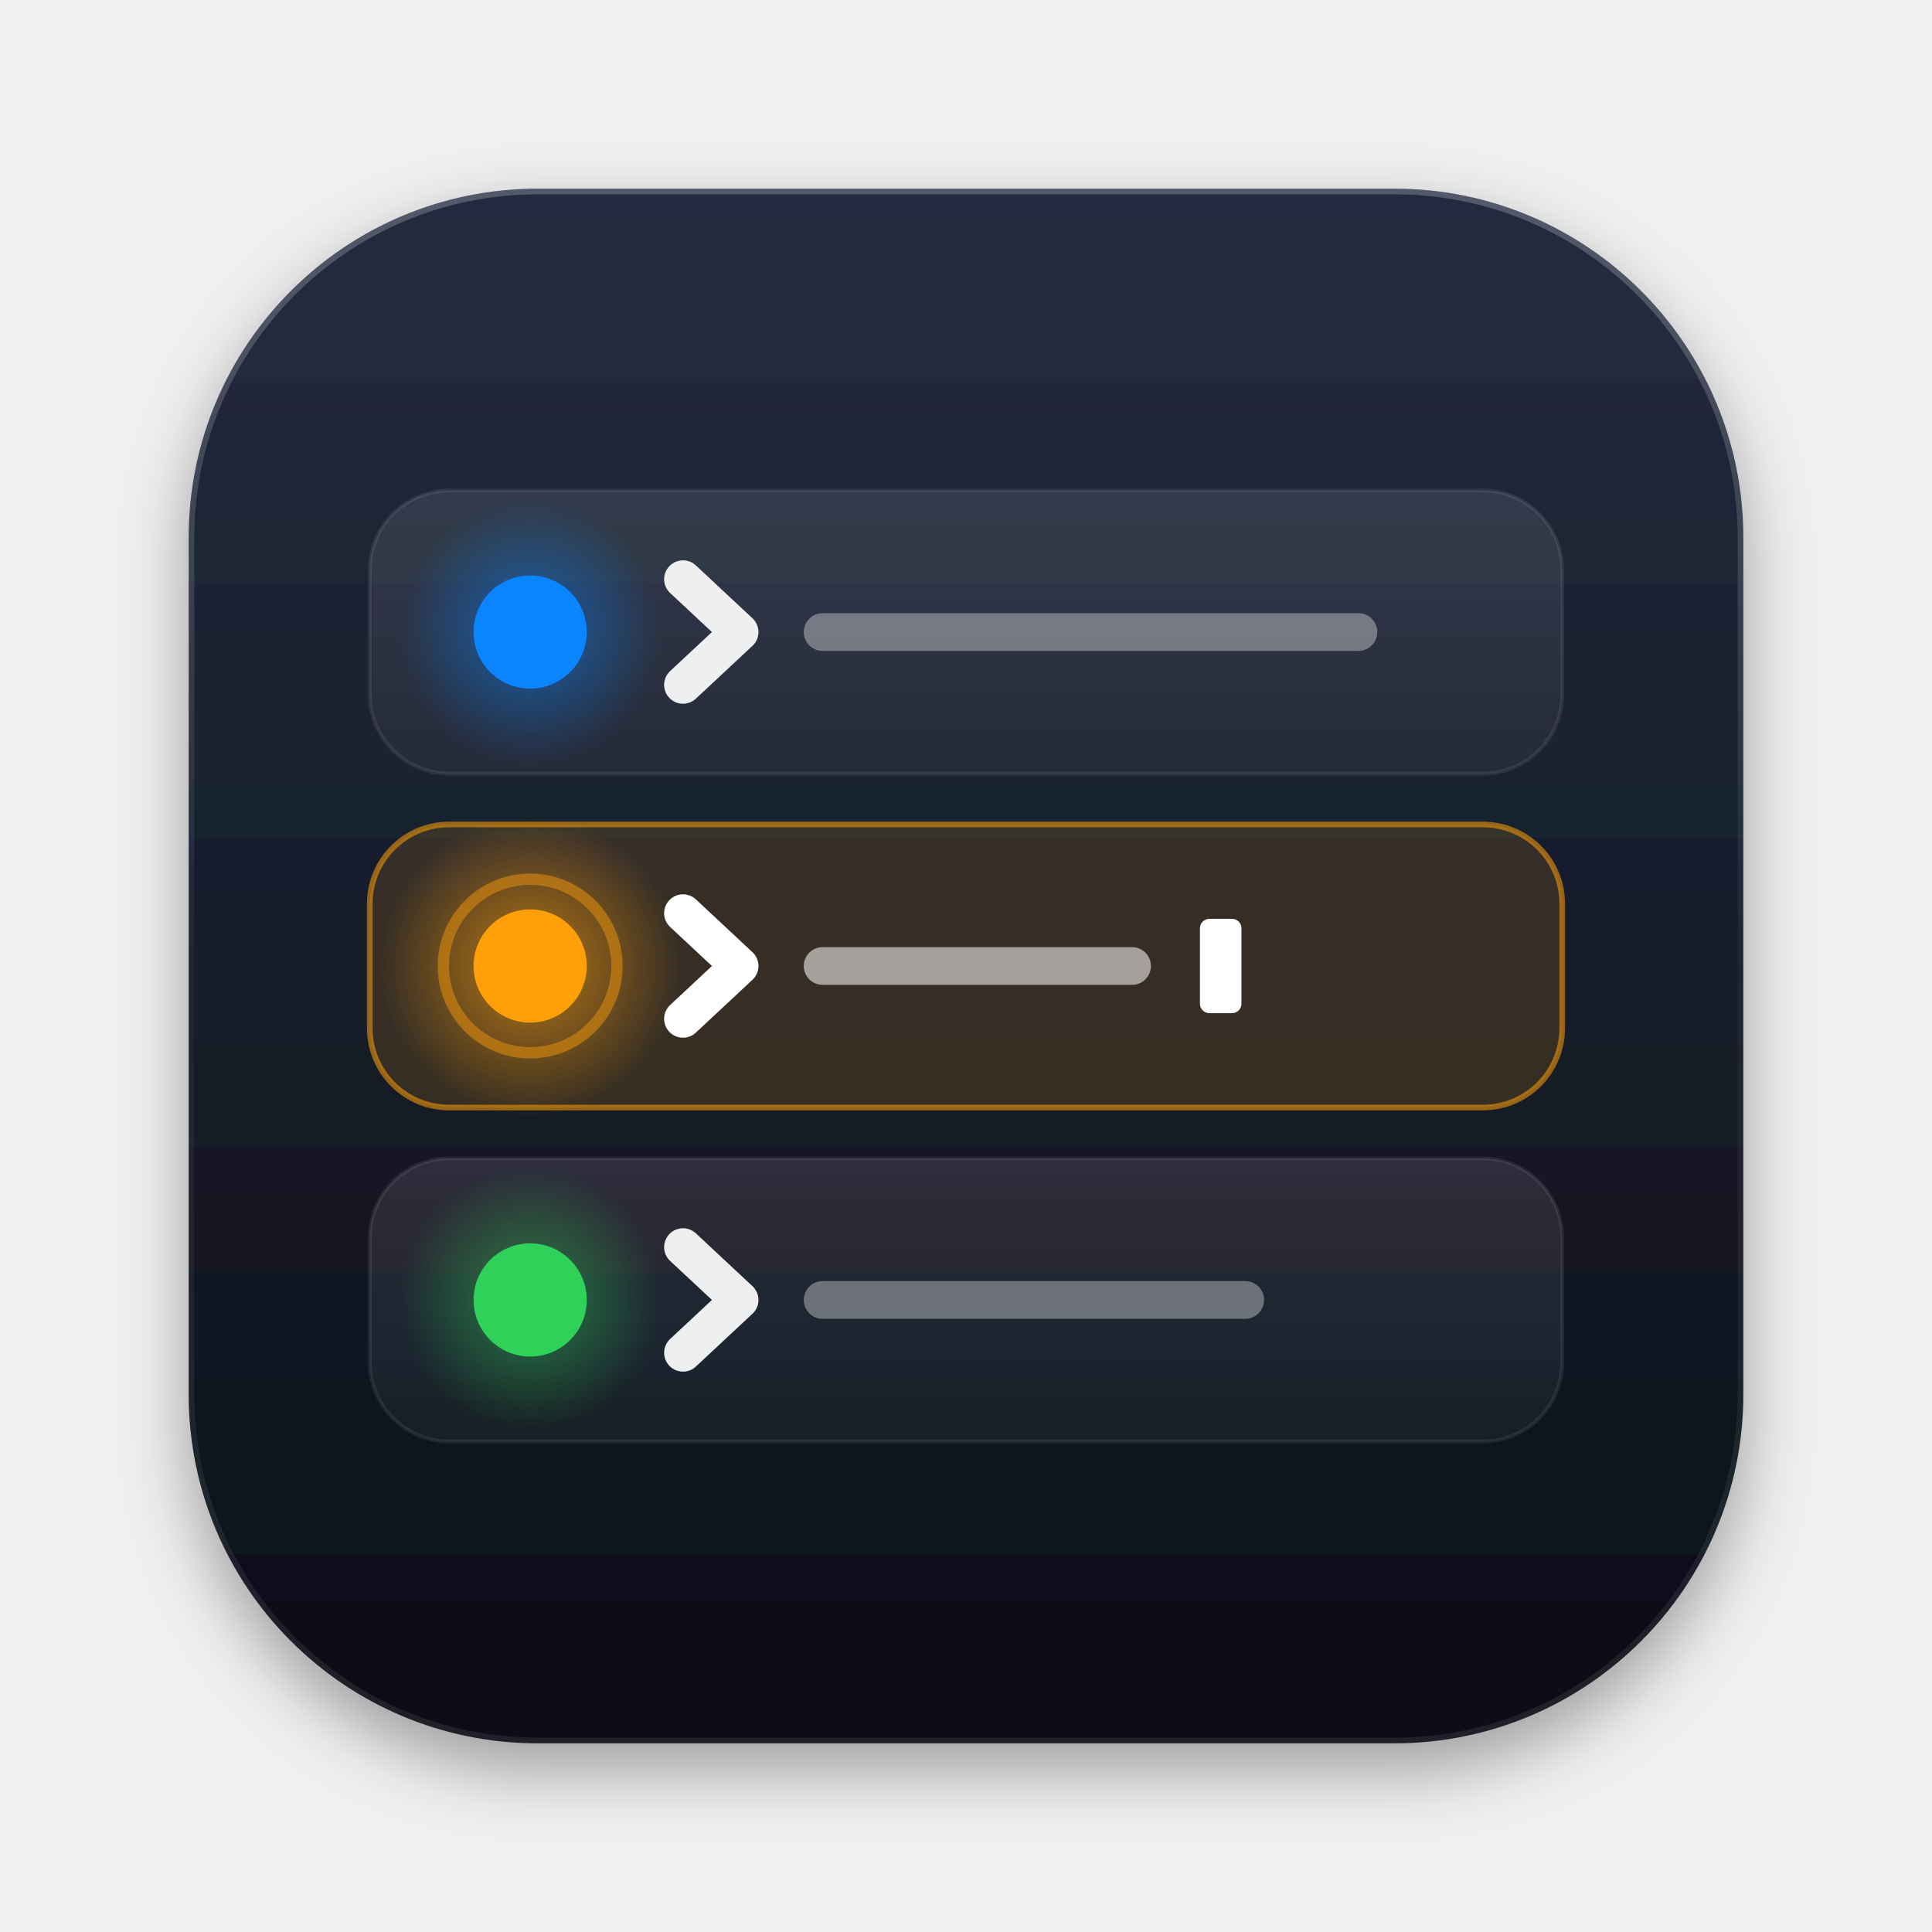
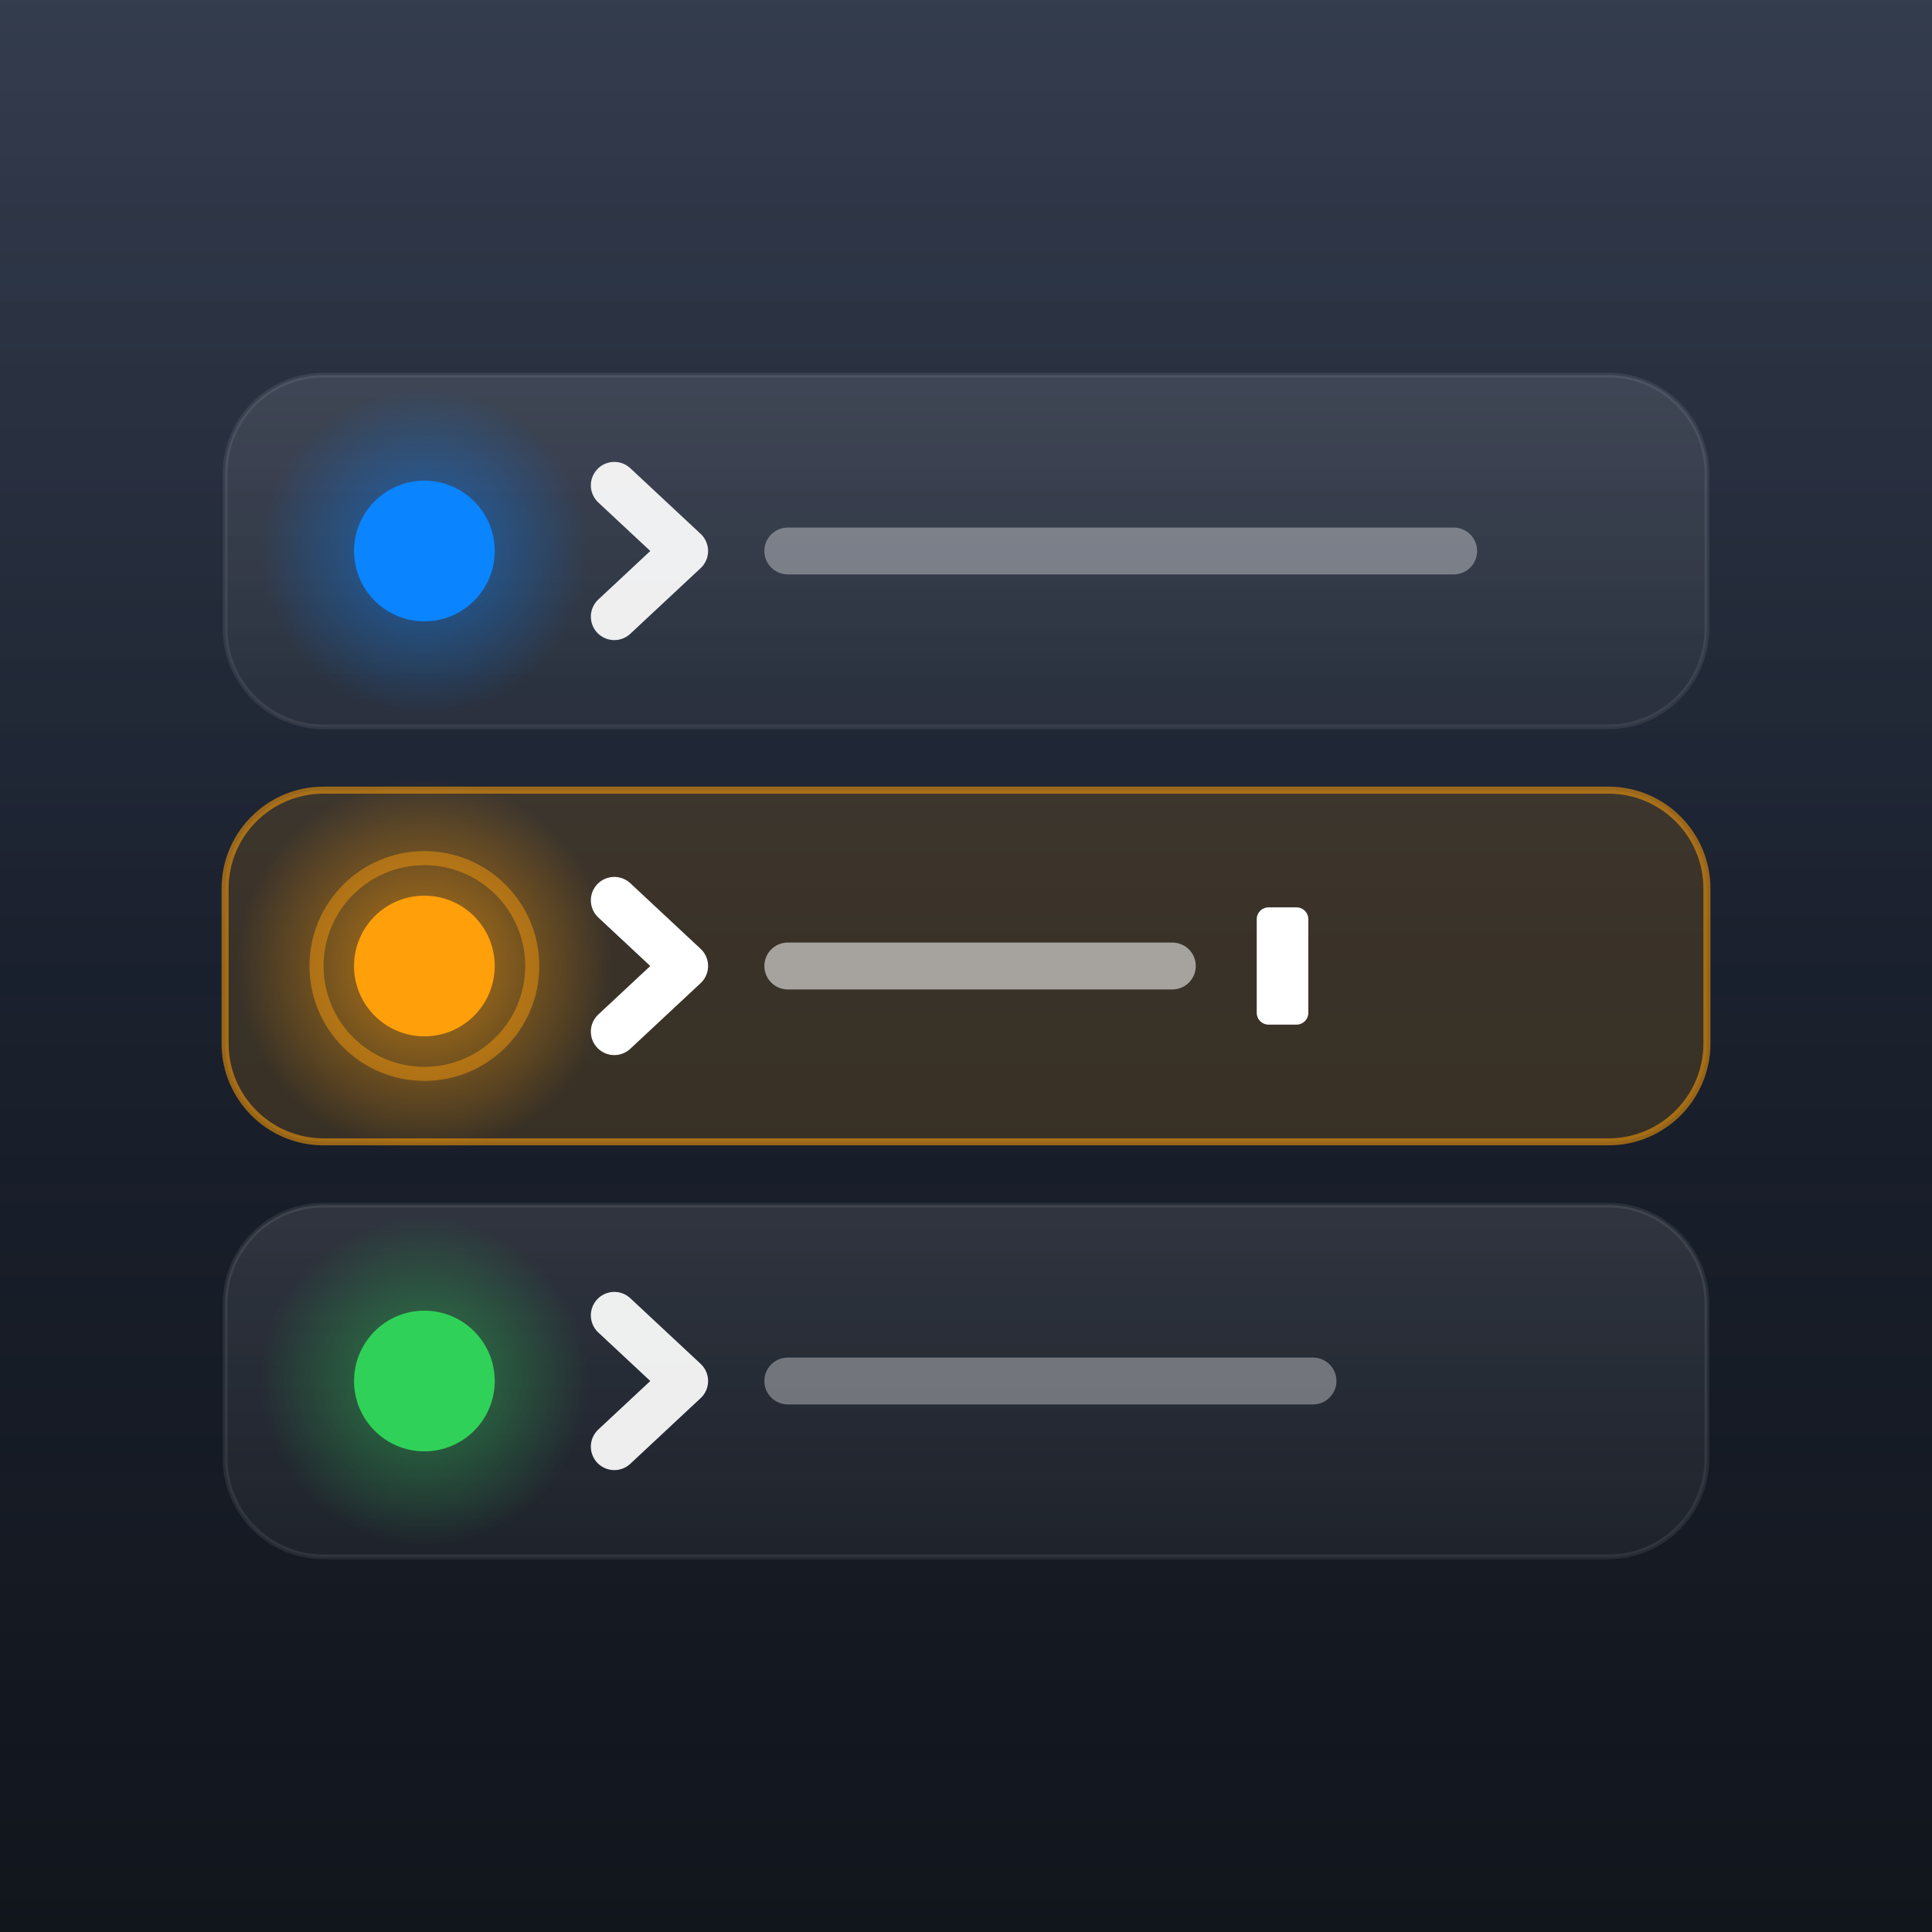
<svg xmlns="http://www.w3.org/2000/svg" width="1024" height="1024" viewBox="0 0 1024 1024">
  <defs>
    <linearGradient id="bg" x1="0" y1="0" x2="0" y2="1">
      <stop offset="0" stop-color="#232C3F" />
      <stop offset="1" stop-color="#0A0E16" />
    </linearGradient>
    <linearGradient id="rim" x1="0" y1="0" x2="0" y2="1">
      <stop offset="0" stop-color="#FFFFFF" stop-opacity="0.22" />
      <stop offset="0.5" stop-color="#FFFFFF" stop-opacity="0.04" />
      <stop offset="1" stop-color="#FFFFFF" stop-opacity="0.08" />
    </linearGradient>
    <linearGradient id="card" x1="0" y1="0" x2="0" y2="1">
      <stop offset="0" stop-color="#FFFFFF" stop-opacity="0.10" />
      <stop offset="1" stop-color="#FFFFFF" stop-opacity="0.04" />
    </linearGradient>
    <radialGradient id="glowBlue">
      <stop offset="0" stop-color="#0A84FF" stop-opacity="0.55" />
      <stop offset="1" stop-color="#0A84FF" stop-opacity="0" />
    </radialGradient>
    <radialGradient id="glowOrange">
      <stop offset="0" stop-color="#FF9F0A" stop-opacity="0.65" />
      <stop offset="1" stop-color="#FF9F0A" stop-opacity="0" />
    </radialGradient>
    <radialGradient id="glowGreen">
      <stop offset="0" stop-color="#30D158" stop-opacity="0.5" />
      <stop offset="1" stop-color="#30D158" stop-opacity="0" />
    </radialGradient>
-     <filter id="shadow" x="-20%" y="-20%" width="140%" height="140%">
-       <feDropShadow dx="0" dy="14" stdDeviation="18" flood-color="#000" flood-opacity="0.35" />
-     </filter>
  </defs>
-   <g filter="url(#shadow)">
-     <rect x="100" y="100" width="824" height="824" rx="185" fill="url(#bg)" />
-   </g>
-   <rect x="101.5" y="101.5" width="821" height="821" rx="183.5" fill="none" stroke="url(#rim)" stroke-width="3" />
-   <g stroke-linecap="round" stroke-linejoin="round">
+   <rect width="1024" height="1024" fill="url(#bg)" />
+   <rect width="1024" height="1024" fill="url(#rim)" opacity="0.35" />
+   <g transform="scale(1.242718) translate(-100 -100)" stroke-linecap="round" stroke-linejoin="round">
    <rect x="196" y="260" width="632" height="150" rx="42" fill="url(#card)" stroke="#FFFFFF" stroke-opacity="0.08" stroke-width="2" />
    <circle cx="281" cy="335" r="70" fill="url(#glowBlue)" />
    <circle cx="281" cy="335" r="30" fill="#0A84FF" />
    <path d="M362 307 L392 335 L362 363" fill="none" stroke="#FFFFFF" stroke-opacity="0.92" stroke-width="20" />
    <line x1="436" y1="335" x2="720" y2="335" stroke="#FFFFFF" stroke-opacity="0.35" stroke-width="20" />
    <rect x="196" y="437" width="632" height="150" rx="42" fill="#FF9F0A" fill-opacity="0.14" stroke="#FF9F0A" stroke-opacity="0.55" stroke-width="3" />
    <circle cx="281" cy="512" r="80" fill="url(#glowOrange)" />
    <circle cx="281" cy="512" r="46" fill="none" stroke="#FF9F0A" stroke-opacity="0.45" stroke-width="6" />
    <circle cx="281" cy="512" r="30" fill="#FF9F0A" />
    <path d="M362 484 L392 512 L362 540" fill="none" stroke="#FFFFFF" stroke-width="20" />
    <line x1="436" y1="512" x2="600" y2="512" stroke="#FFFFFF" stroke-opacity="0.55" stroke-width="20" />
    <rect x="636" y="487" width="22" height="50" rx="5" fill="#FFFFFF" />
    <rect x="196" y="614" width="632" height="150" rx="42" fill="url(#card)" stroke="#FFFFFF" stroke-opacity="0.08" stroke-width="2" />
    <circle cx="281" cy="689" r="70" fill="url(#glowGreen)" />
    <circle cx="281" cy="689" r="30" fill="#30D158" />
    <path d="M362 661 L392 689 L362 717" fill="none" stroke="#FFFFFF" stroke-opacity="0.92" stroke-width="20" />
    <line x1="436" y1="689" x2="660" y2="689" stroke="#FFFFFF" stroke-opacity="0.35" stroke-width="20" />
  </g>
</svg>
